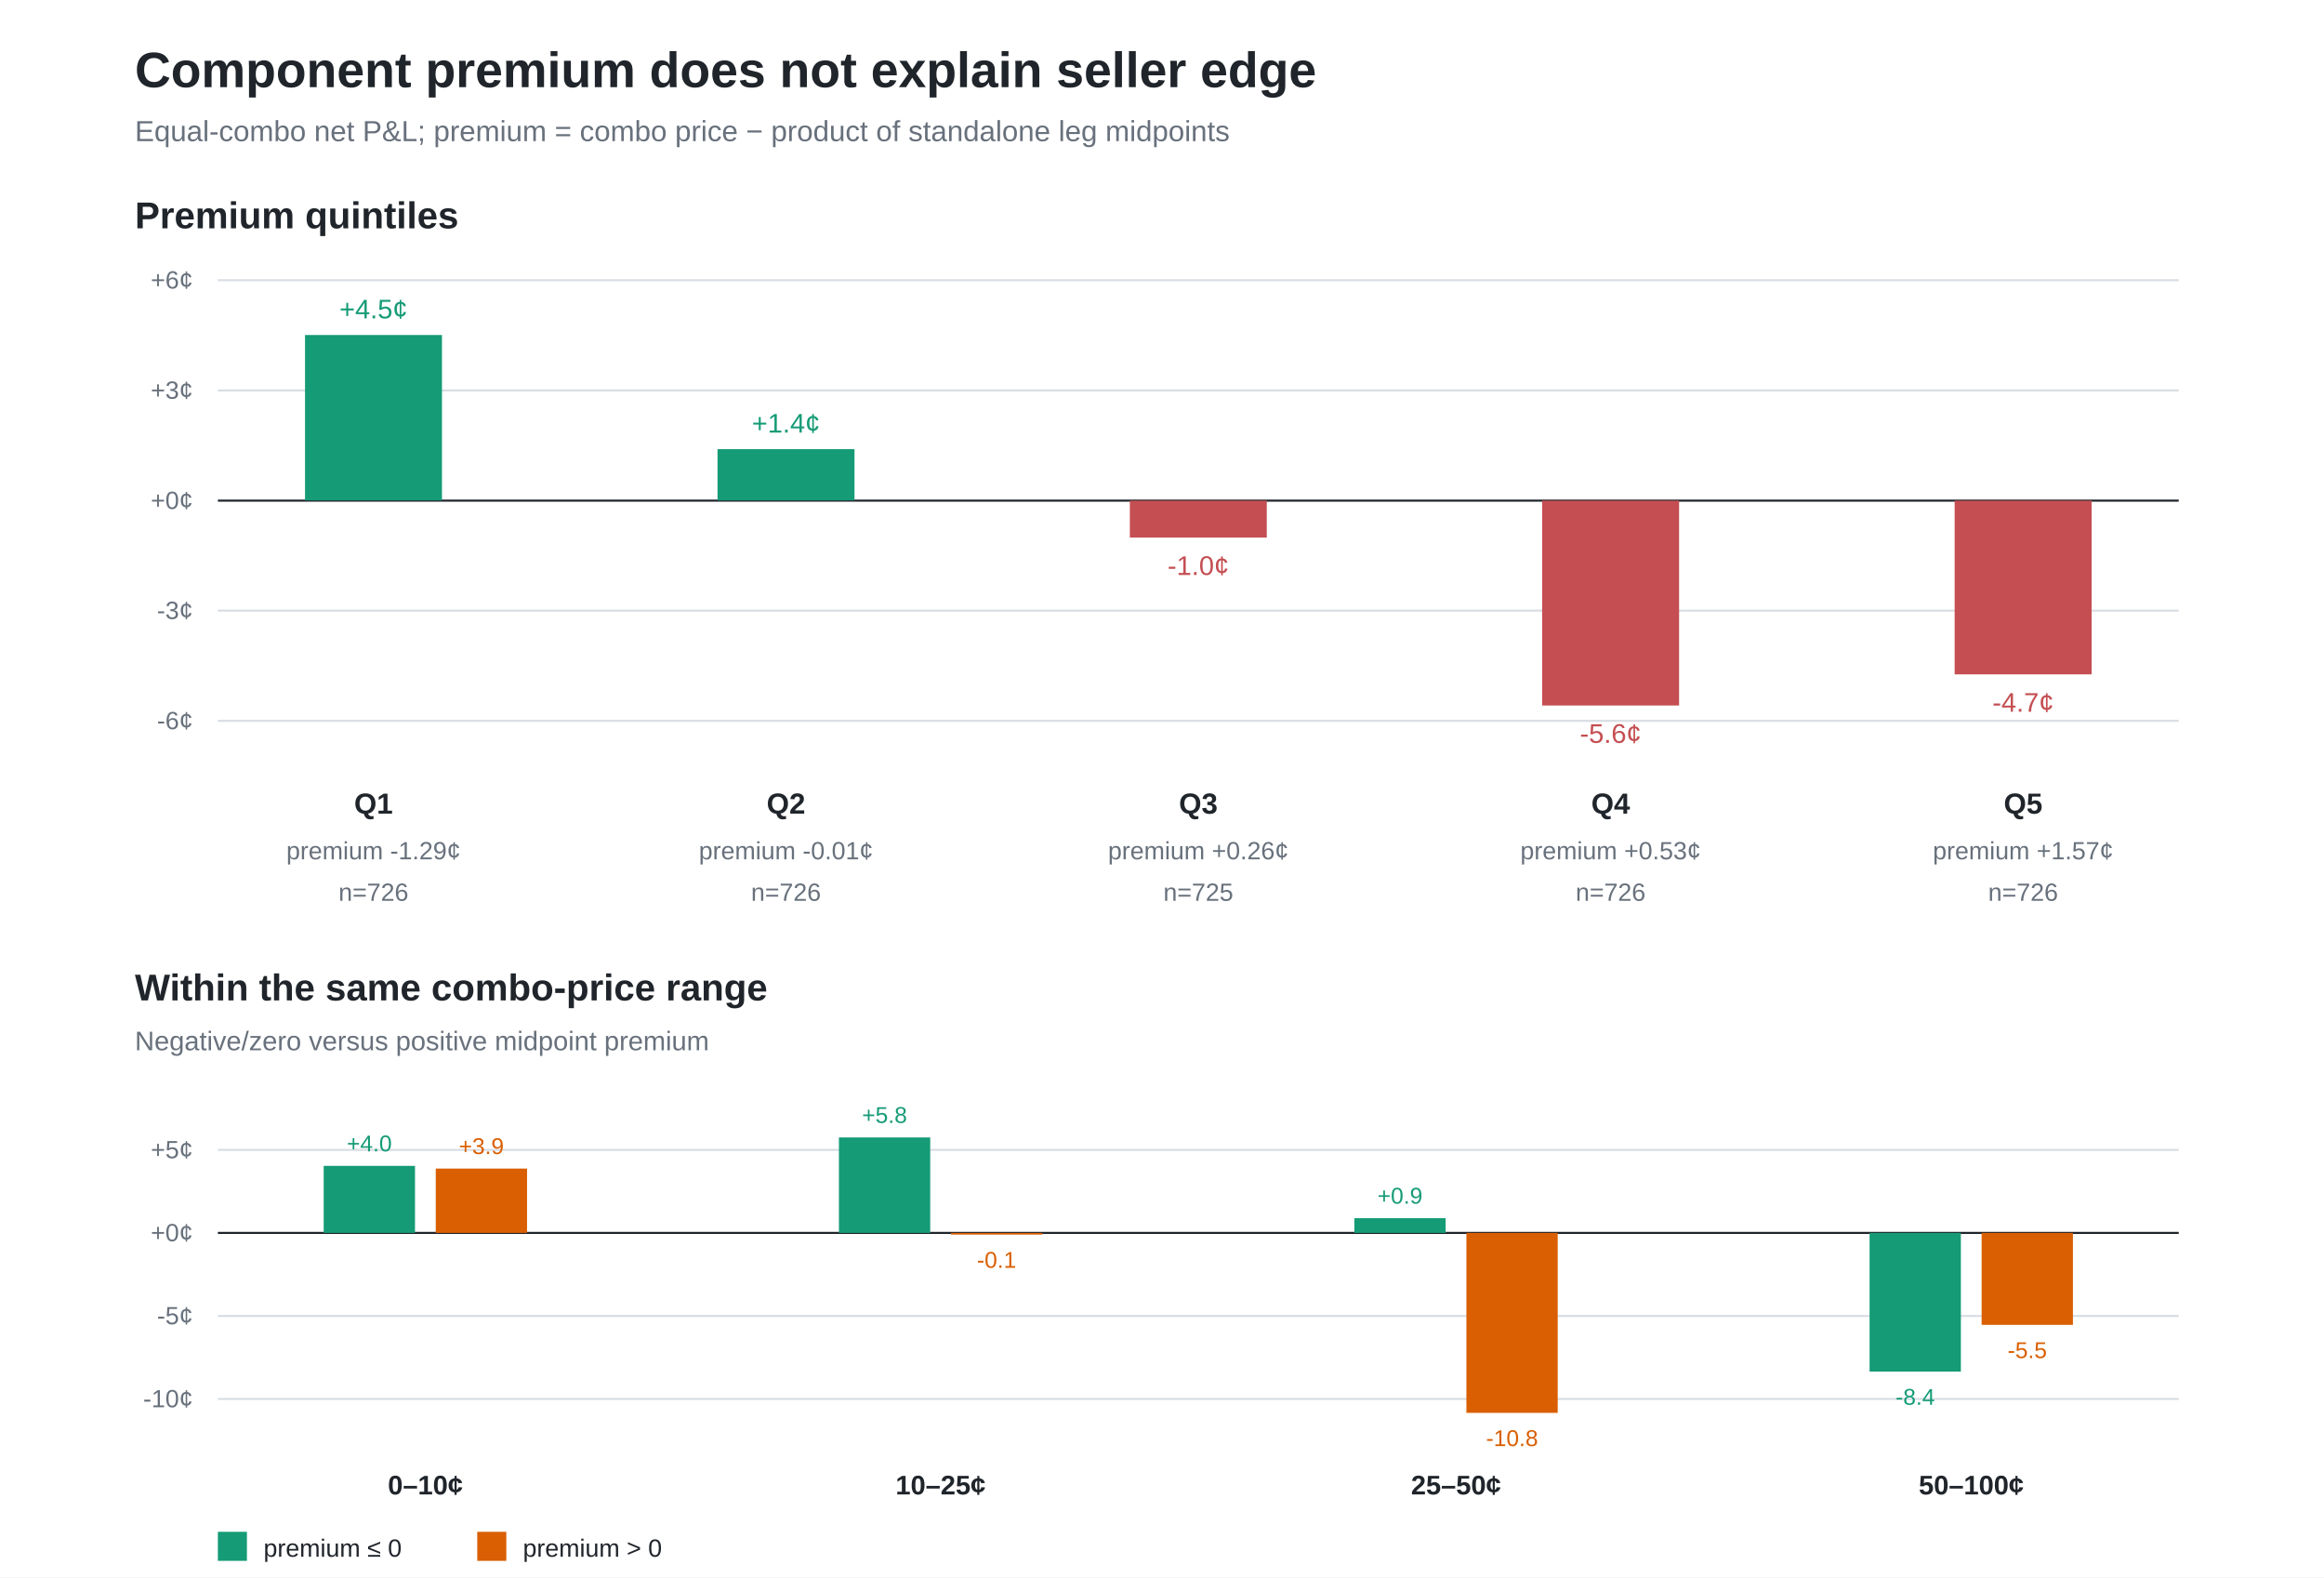
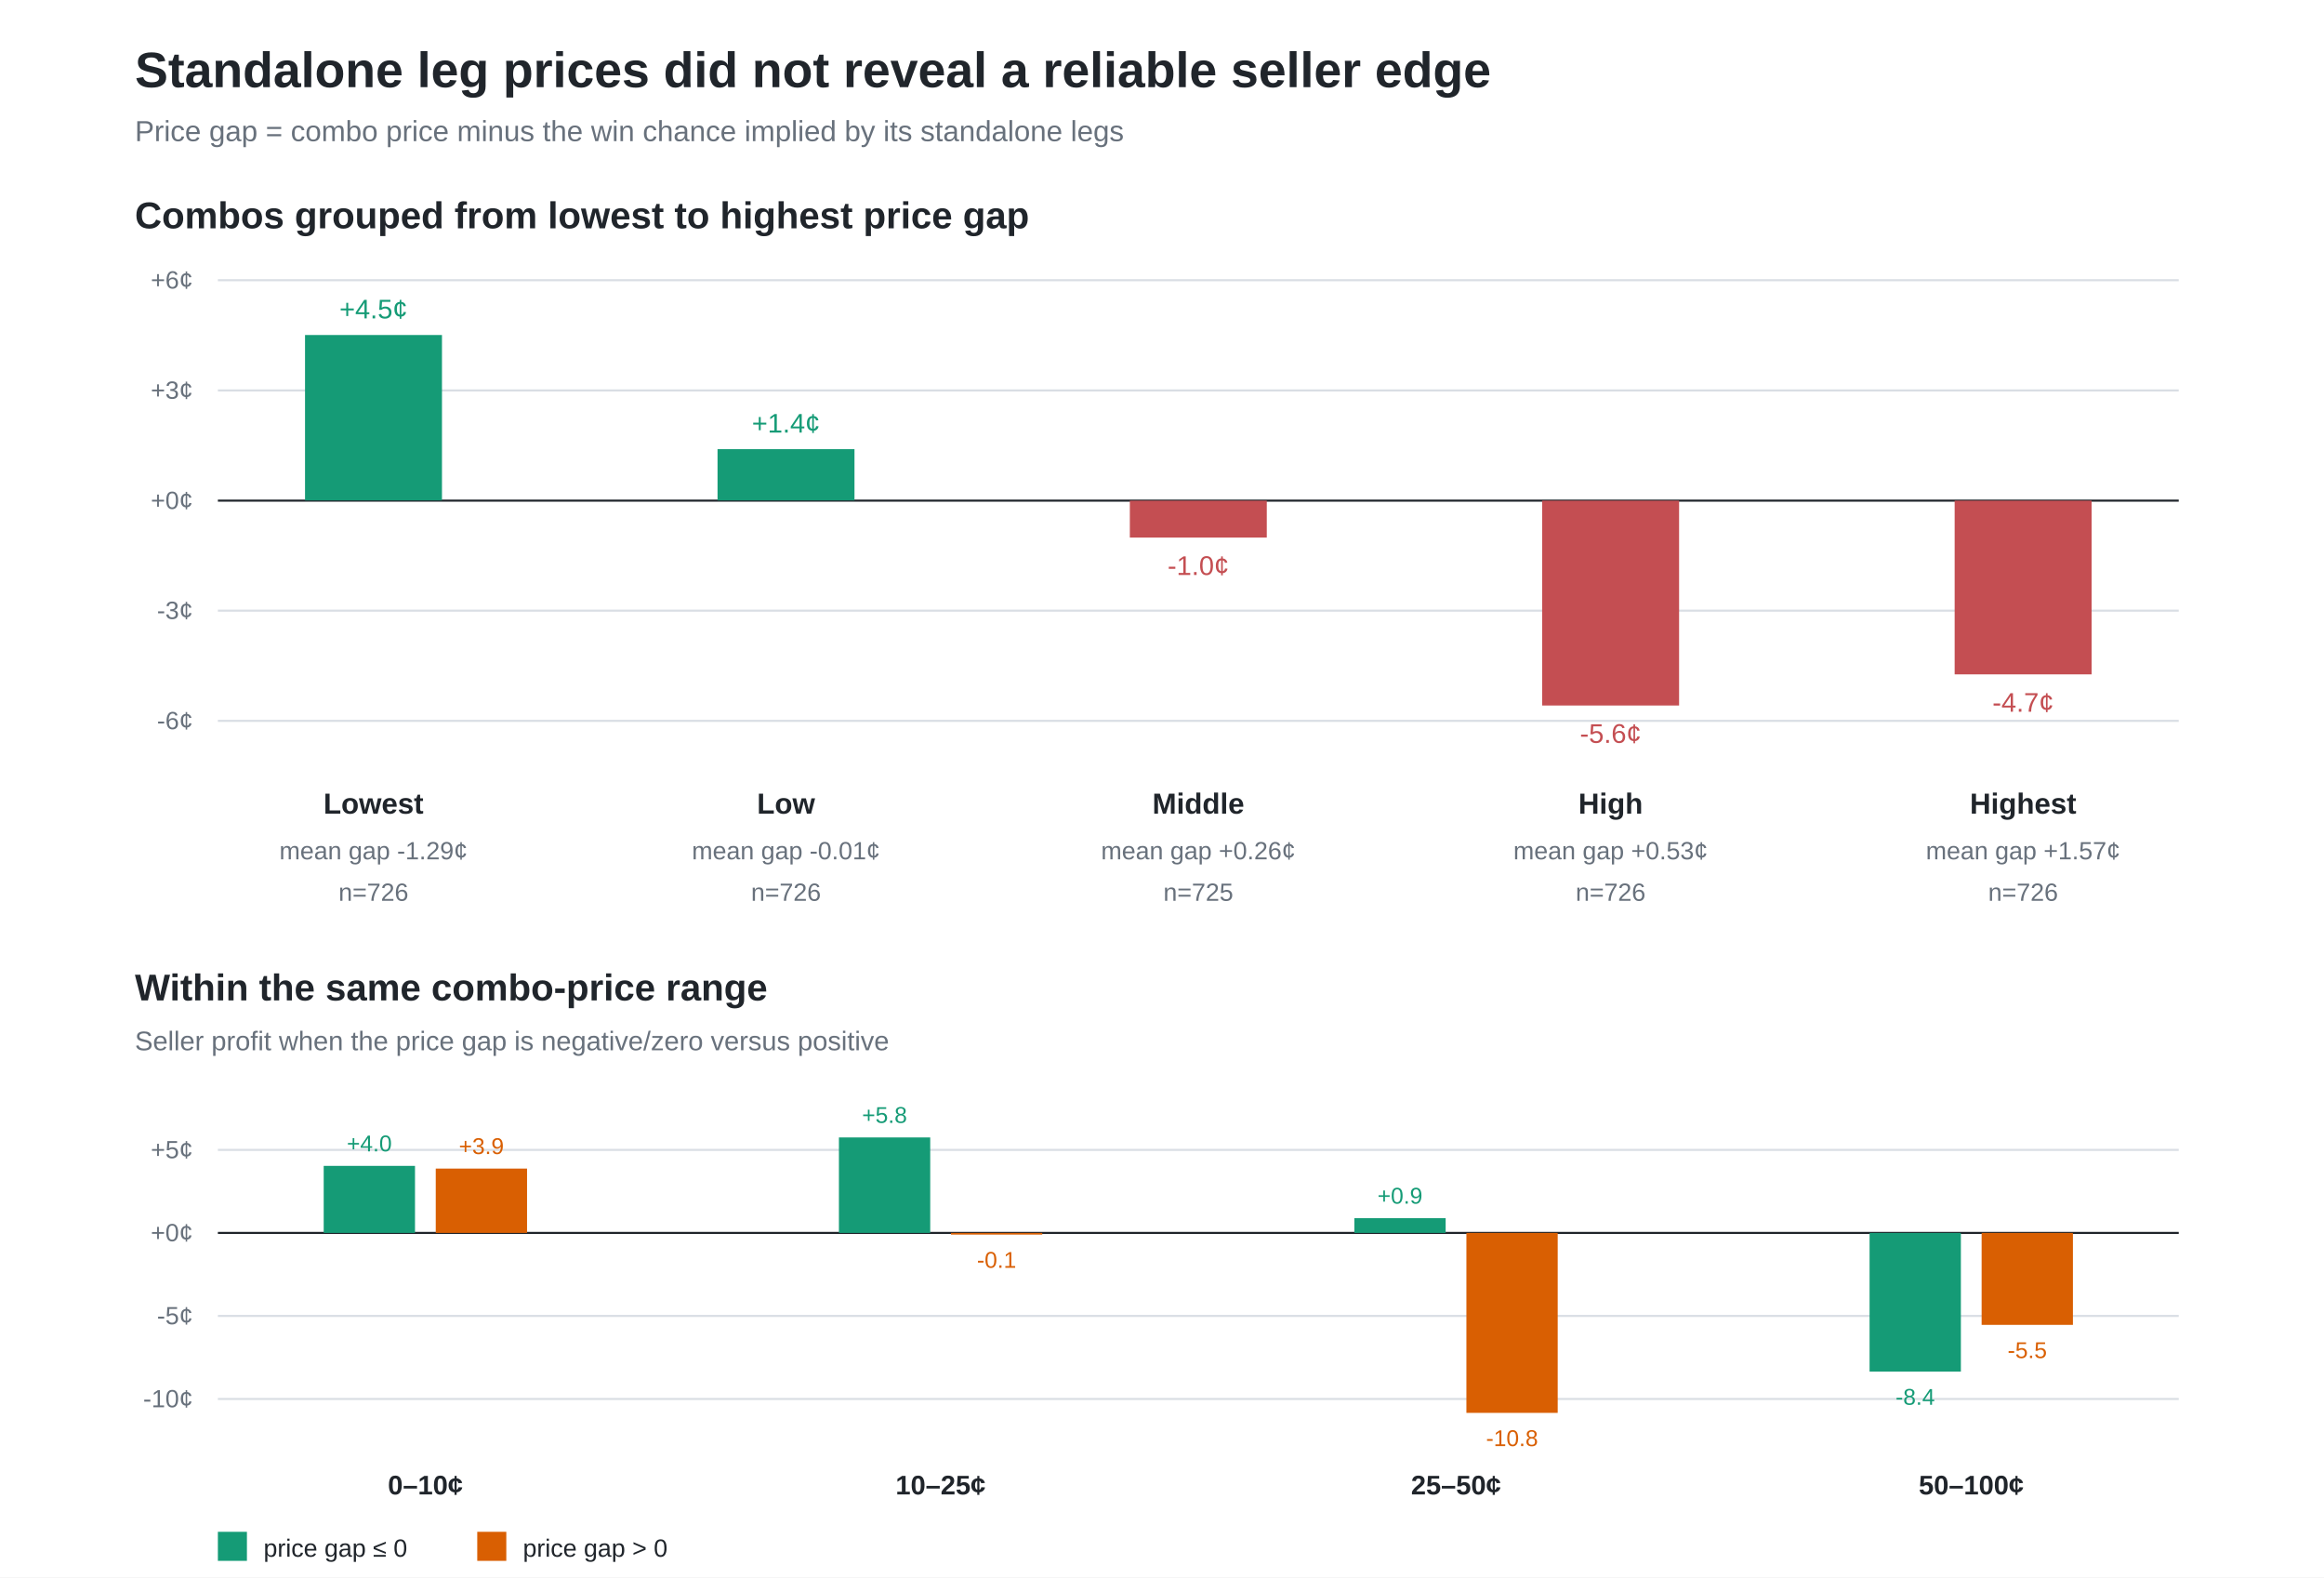
<svg xmlns="http://www.w3.org/2000/svg" width="1120" height="760" viewBox="0 0 1120 760">
  <rect width="1120" height="760" fill="white" />
-   <text x="65.0" y="42.0" font-family="Arial, sans-serif" font-size="24" text-anchor="start" font-weight="bold" fill="#20252b">Component premium does not explain seller edge</text>
-   <text x="65.0" y="68.0" font-family="Arial, sans-serif" font-size="14" text-anchor="start" font-weight="normal" fill="#68717c">Equal-combo net P&amp;L; premium = combo price − product of standalone leg midpoints</text>
-   <text x="65.0" y="110.0" font-family="Arial, sans-serif" font-size="18" text-anchor="start" font-weight="bold" fill="#20252b">Premium quintiles</text>
+   <text x="65.0" y="42.0" font-family="Arial, sans-serif" font-size="24" text-anchor="start" font-weight="bold" fill="#20252b">Standalone leg prices did not reveal a reliable seller edge</text>
+   <text x="65.0" y="68.0" font-family="Arial, sans-serif" font-size="14" text-anchor="start" font-weight="normal" fill="#68717c">Price gap = combo price minus the win chance implied by its standalone legs</text>
+   <text x="65.0" y="110.0" font-family="Arial, sans-serif" font-size="18" text-anchor="start" font-weight="bold" fill="#20252b">Combos grouped from lowest to highest price gap</text>
  <line x1="105" y1="347.3" x2="1050" y2="347.3" stroke="#d9dee4" />
  <text x="93.0" y="351.3" font-family="Arial, sans-serif" font-size="12" text-anchor="end" font-weight="normal" fill="#68717c">-6¢</text>
  <line x1="105" y1="294.2" x2="1050" y2="294.2" stroke="#d9dee4" />
  <text x="93.0" y="298.2" font-family="Arial, sans-serif" font-size="12" text-anchor="end" font-weight="normal" fill="#68717c">-3¢</text>
  <line x1="105" y1="241.2" x2="1050" y2="241.2" stroke="#20252b" />
  <text x="93.0" y="245.2" font-family="Arial, sans-serif" font-size="12" text-anchor="end" font-weight="normal" fill="#68717c">+0¢</text>
  <line x1="105" y1="188.1" x2="1050" y2="188.1" stroke="#d9dee4" />
  <text x="93.0" y="192.1" font-family="Arial, sans-serif" font-size="12" text-anchor="end" font-weight="normal" fill="#68717c">+3¢</text>
  <line x1="105" y1="135.0" x2="1050" y2="135.0" stroke="#d9dee4" />
  <text x="93.0" y="139.0" font-family="Arial, sans-serif" font-size="12" text-anchor="end" font-weight="normal" fill="#68717c">+6¢</text>
  <rect x="147.0" y="161.4" width="66" height="79.7" fill="#159b76" />
  <text x="180.0" y="153.4" font-family="Arial, sans-serif" font-size="13" text-anchor="middle" font-weight="normal" fill="#159b76">+4.5¢</text>
-   <text x="180.0" y="392.0" font-family="Arial, sans-serif" font-size="14" text-anchor="middle" font-weight="bold" fill="#20252b">Q1</text>
-   <text x="180.0" y="414.0" font-family="Arial, sans-serif" font-size="12" text-anchor="middle" font-weight="normal" fill="#68717c">premium -1.29¢</text>
+   <text x="180.0" y="392.0" font-family="Arial, sans-serif" font-size="14" text-anchor="middle" font-weight="bold" fill="#20252b">Lowest</text>
+   <text x="180.0" y="414.0" font-family="Arial, sans-serif" font-size="12" text-anchor="middle" font-weight="normal" fill="#68717c">mean gap -1.29¢</text>
  <text x="180.0" y="434.0" font-family="Arial, sans-serif" font-size="12" text-anchor="middle" font-weight="normal" fill="#68717c">n=726</text>
  <rect x="345.8" y="216.4" width="66" height="24.7" fill="#159b76" />
  <text x="378.8" y="208.4" font-family="Arial, sans-serif" font-size="13" text-anchor="middle" font-weight="normal" fill="#159b76">+1.4¢</text>
-   <text x="378.8" y="392.0" font-family="Arial, sans-serif" font-size="14" text-anchor="middle" font-weight="bold" fill="#20252b">Q2</text>
-   <text x="378.8" y="414.0" font-family="Arial, sans-serif" font-size="12" text-anchor="middle" font-weight="normal" fill="#68717c">premium -0.01¢</text>
+   <text x="378.8" y="392.0" font-family="Arial, sans-serif" font-size="14" text-anchor="middle" font-weight="bold" fill="#20252b">Low</text>
+   <text x="378.8" y="414.0" font-family="Arial, sans-serif" font-size="12" text-anchor="middle" font-weight="normal" fill="#68717c">mean gap -0.01¢</text>
  <text x="378.8" y="434.0" font-family="Arial, sans-serif" font-size="12" text-anchor="middle" font-weight="normal" fill="#68717c">n=726</text>
  <rect x="544.5" y="241.2" width="66" height="17.8" fill="#c44e52" />
  <text x="577.5" y="277.0" font-family="Arial, sans-serif" font-size="13" text-anchor="middle" font-weight="normal" fill="#c44e52">-1.0¢</text>
-   <text x="577.5" y="392.0" font-family="Arial, sans-serif" font-size="14" text-anchor="middle" font-weight="bold" fill="#20252b">Q3</text>
-   <text x="577.5" y="414.0" font-family="Arial, sans-serif" font-size="12" text-anchor="middle" font-weight="normal" fill="#68717c">premium +0.26¢</text>
+   <text x="577.5" y="392.0" font-family="Arial, sans-serif" font-size="14" text-anchor="middle" font-weight="bold" fill="#20252b">Middle</text>
+   <text x="577.5" y="414.0" font-family="Arial, sans-serif" font-size="12" text-anchor="middle" font-weight="normal" fill="#68717c">mean gap +0.26¢</text>
  <text x="577.5" y="434.0" font-family="Arial, sans-serif" font-size="12" text-anchor="middle" font-weight="normal" fill="#68717c">n=725</text>
  <rect x="743.2" y="241.2" width="66" height="98.7" fill="#c44e52" />
  <text x="776.2" y="357.9" font-family="Arial, sans-serif" font-size="13" text-anchor="middle" font-weight="normal" fill="#c44e52">-5.6¢</text>
-   <text x="776.2" y="392.0" font-family="Arial, sans-serif" font-size="14" text-anchor="middle" font-weight="bold" fill="#20252b">Q4</text>
-   <text x="776.2" y="414.0" font-family="Arial, sans-serif" font-size="12" text-anchor="middle" font-weight="normal" fill="#68717c">premium +0.53¢</text>
+   <text x="776.2" y="392.0" font-family="Arial, sans-serif" font-size="14" text-anchor="middle" font-weight="bold" fill="#20252b">High</text>
+   <text x="776.2" y="414.0" font-family="Arial, sans-serif" font-size="12" text-anchor="middle" font-weight="normal" fill="#68717c">mean gap +0.53¢</text>
  <text x="776.2" y="434.0" font-family="Arial, sans-serif" font-size="12" text-anchor="middle" font-weight="normal" fill="#68717c">n=726</text>
  <rect x="942.0" y="241.2" width="66" height="83.7" fill="#c44e52" />
  <text x="975.0" y="342.9" font-family="Arial, sans-serif" font-size="13" text-anchor="middle" font-weight="normal" fill="#c44e52">-4.7¢</text>
-   <text x="975.0" y="392.0" font-family="Arial, sans-serif" font-size="14" text-anchor="middle" font-weight="bold" fill="#20252b">Q5</text>
-   <text x="975.0" y="414.0" font-family="Arial, sans-serif" font-size="12" text-anchor="middle" font-weight="normal" fill="#68717c">premium +1.57¢</text>
+   <text x="975.0" y="392.0" font-family="Arial, sans-serif" font-size="14" text-anchor="middle" font-weight="bold" fill="#20252b">Highest</text>
+   <text x="975.0" y="414.0" font-family="Arial, sans-serif" font-size="12" text-anchor="middle" font-weight="normal" fill="#68717c">mean gap +1.57¢</text>
  <text x="975.0" y="434.0" font-family="Arial, sans-serif" font-size="12" text-anchor="middle" font-weight="normal" fill="#68717c">n=726</text>
  <text x="65.0" y="482.0" font-family="Arial, sans-serif" font-size="18" text-anchor="start" font-weight="bold" fill="#20252b">Within the same combo-price range</text>
-   <text x="65.0" y="506.0" font-family="Arial, sans-serif" font-size="13" text-anchor="start" font-weight="normal" fill="#68717c">Negative/zero versus positive midpoint premium</text>
+   <text x="65.0" y="506.0" font-family="Arial, sans-serif" font-size="13" text-anchor="start" font-weight="normal" fill="#68717c">Seller profit when the price gap is negative/zero versus positive</text>
  <line x1="105" y1="674.0" x2="1050" y2="674.0" stroke="#d9dee4" />
  <text x="93.0" y="678.0" font-family="Arial, sans-serif" font-size="12" text-anchor="end" font-weight="normal" fill="#68717c">-10¢</text>
  <line x1="105" y1="634.0" x2="1050" y2="634.0" stroke="#d9dee4" />
  <text x="93.0" y="638.0" font-family="Arial, sans-serif" font-size="12" text-anchor="end" font-weight="normal" fill="#68717c">-5¢</text>
  <line x1="105" y1="594.0" x2="1050" y2="594.0" stroke="#20252b" />
  <text x="93.0" y="598.0" font-family="Arial, sans-serif" font-size="12" text-anchor="end" font-weight="normal" fill="#68717c">+0¢</text>
  <line x1="105" y1="554.0" x2="1050" y2="554.0" stroke="#d9dee4" />
  <text x="93.0" y="558.0" font-family="Arial, sans-serif" font-size="12" text-anchor="end" font-weight="normal" fill="#68717c">+5¢</text>
  <rect x="156.0" y="561.7" width="44" height="32.3" fill="#159b76" />
  <text x="178.0" y="554.7" font-family="Arial, sans-serif" font-size="11" text-anchor="middle" font-weight="normal" fill="#159b76">+4.0</text>
  <rect x="210.0" y="563.0" width="44" height="31.0" fill="#d95f02" />
  <text x="232.0" y="556.0" font-family="Arial, sans-serif" font-size="11" text-anchor="middle" font-weight="normal" fill="#d95f02">+3.9</text>
  <text x="205.0" y="720.0" font-family="Arial, sans-serif" font-size="13" text-anchor="middle" font-weight="bold" fill="#20252b">0–10¢</text>
  <rect x="404.3" y="548.0" width="44" height="46.0" fill="#159b76" />
  <text x="426.3" y="541.0" font-family="Arial, sans-serif" font-size="11" text-anchor="middle" font-weight="normal" fill="#159b76">+5.8</text>
  <rect x="458.3" y="594.0" width="44" height="0.8" fill="#d95f02" />
  <text x="480.3" y="610.8" font-family="Arial, sans-serif" font-size="11" text-anchor="middle" font-weight="normal" fill="#d95f02">-0.1</text>
  <text x="453.3" y="720.0" font-family="Arial, sans-serif" font-size="13" text-anchor="middle" font-weight="bold" fill="#20252b">10–25¢</text>
  <rect x="652.7" y="586.9" width="44" height="7.1" fill="#159b76" />
  <text x="674.7" y="579.9" font-family="Arial, sans-serif" font-size="11" text-anchor="middle" font-weight="normal" fill="#159b76">+0.9</text>
  <rect x="706.7" y="594.0" width="44" height="86.7" fill="#d95f02" />
  <text x="728.7" y="696.7" font-family="Arial, sans-serif" font-size="11" text-anchor="middle" font-weight="normal" fill="#d95f02">-10.8</text>
  <text x="701.7" y="720.0" font-family="Arial, sans-serif" font-size="13" text-anchor="middle" font-weight="bold" fill="#20252b">25–50¢</text>
  <rect x="901.0" y="594.0" width="44" height="66.8" fill="#159b76" />
  <text x="923.0" y="676.8" font-family="Arial, sans-serif" font-size="11" text-anchor="middle" font-weight="normal" fill="#159b76">-8.4</text>
  <rect x="955.0" y="594.0" width="44" height="44.3" fill="#d95f02" />
  <text x="977.0" y="654.3" font-family="Arial, sans-serif" font-size="11" text-anchor="middle" font-weight="normal" fill="#d95f02">-5.5</text>
  <text x="950.0" y="720.0" font-family="Arial, sans-serif" font-size="13" text-anchor="middle" font-weight="bold" fill="#20252b">50–100¢</text>
  <rect x="105" y="738" width="14" height="14" fill="#159b76" />
-   <text x="127.0" y="750.0" font-family="Arial, sans-serif" font-size="12" text-anchor="start" font-weight="normal" fill="#20252b">premium ≤ 0</text>
+   <text x="127.0" y="750.0" font-family="Arial, sans-serif" font-size="12" text-anchor="start" font-weight="normal" fill="#20252b">price gap ≤ 0</text>
  <rect x="230" y="738" width="14" height="14" fill="#d95f02" />
-   <text x="252.0" y="750.0" font-family="Arial, sans-serif" font-size="12" text-anchor="start" font-weight="normal" fill="#20252b">premium &gt; 0</text>
+   <text x="252.0" y="750.0" font-family="Arial, sans-serif" font-size="12" text-anchor="start" font-weight="normal" fill="#20252b">price gap &gt; 0</text>
</svg>
